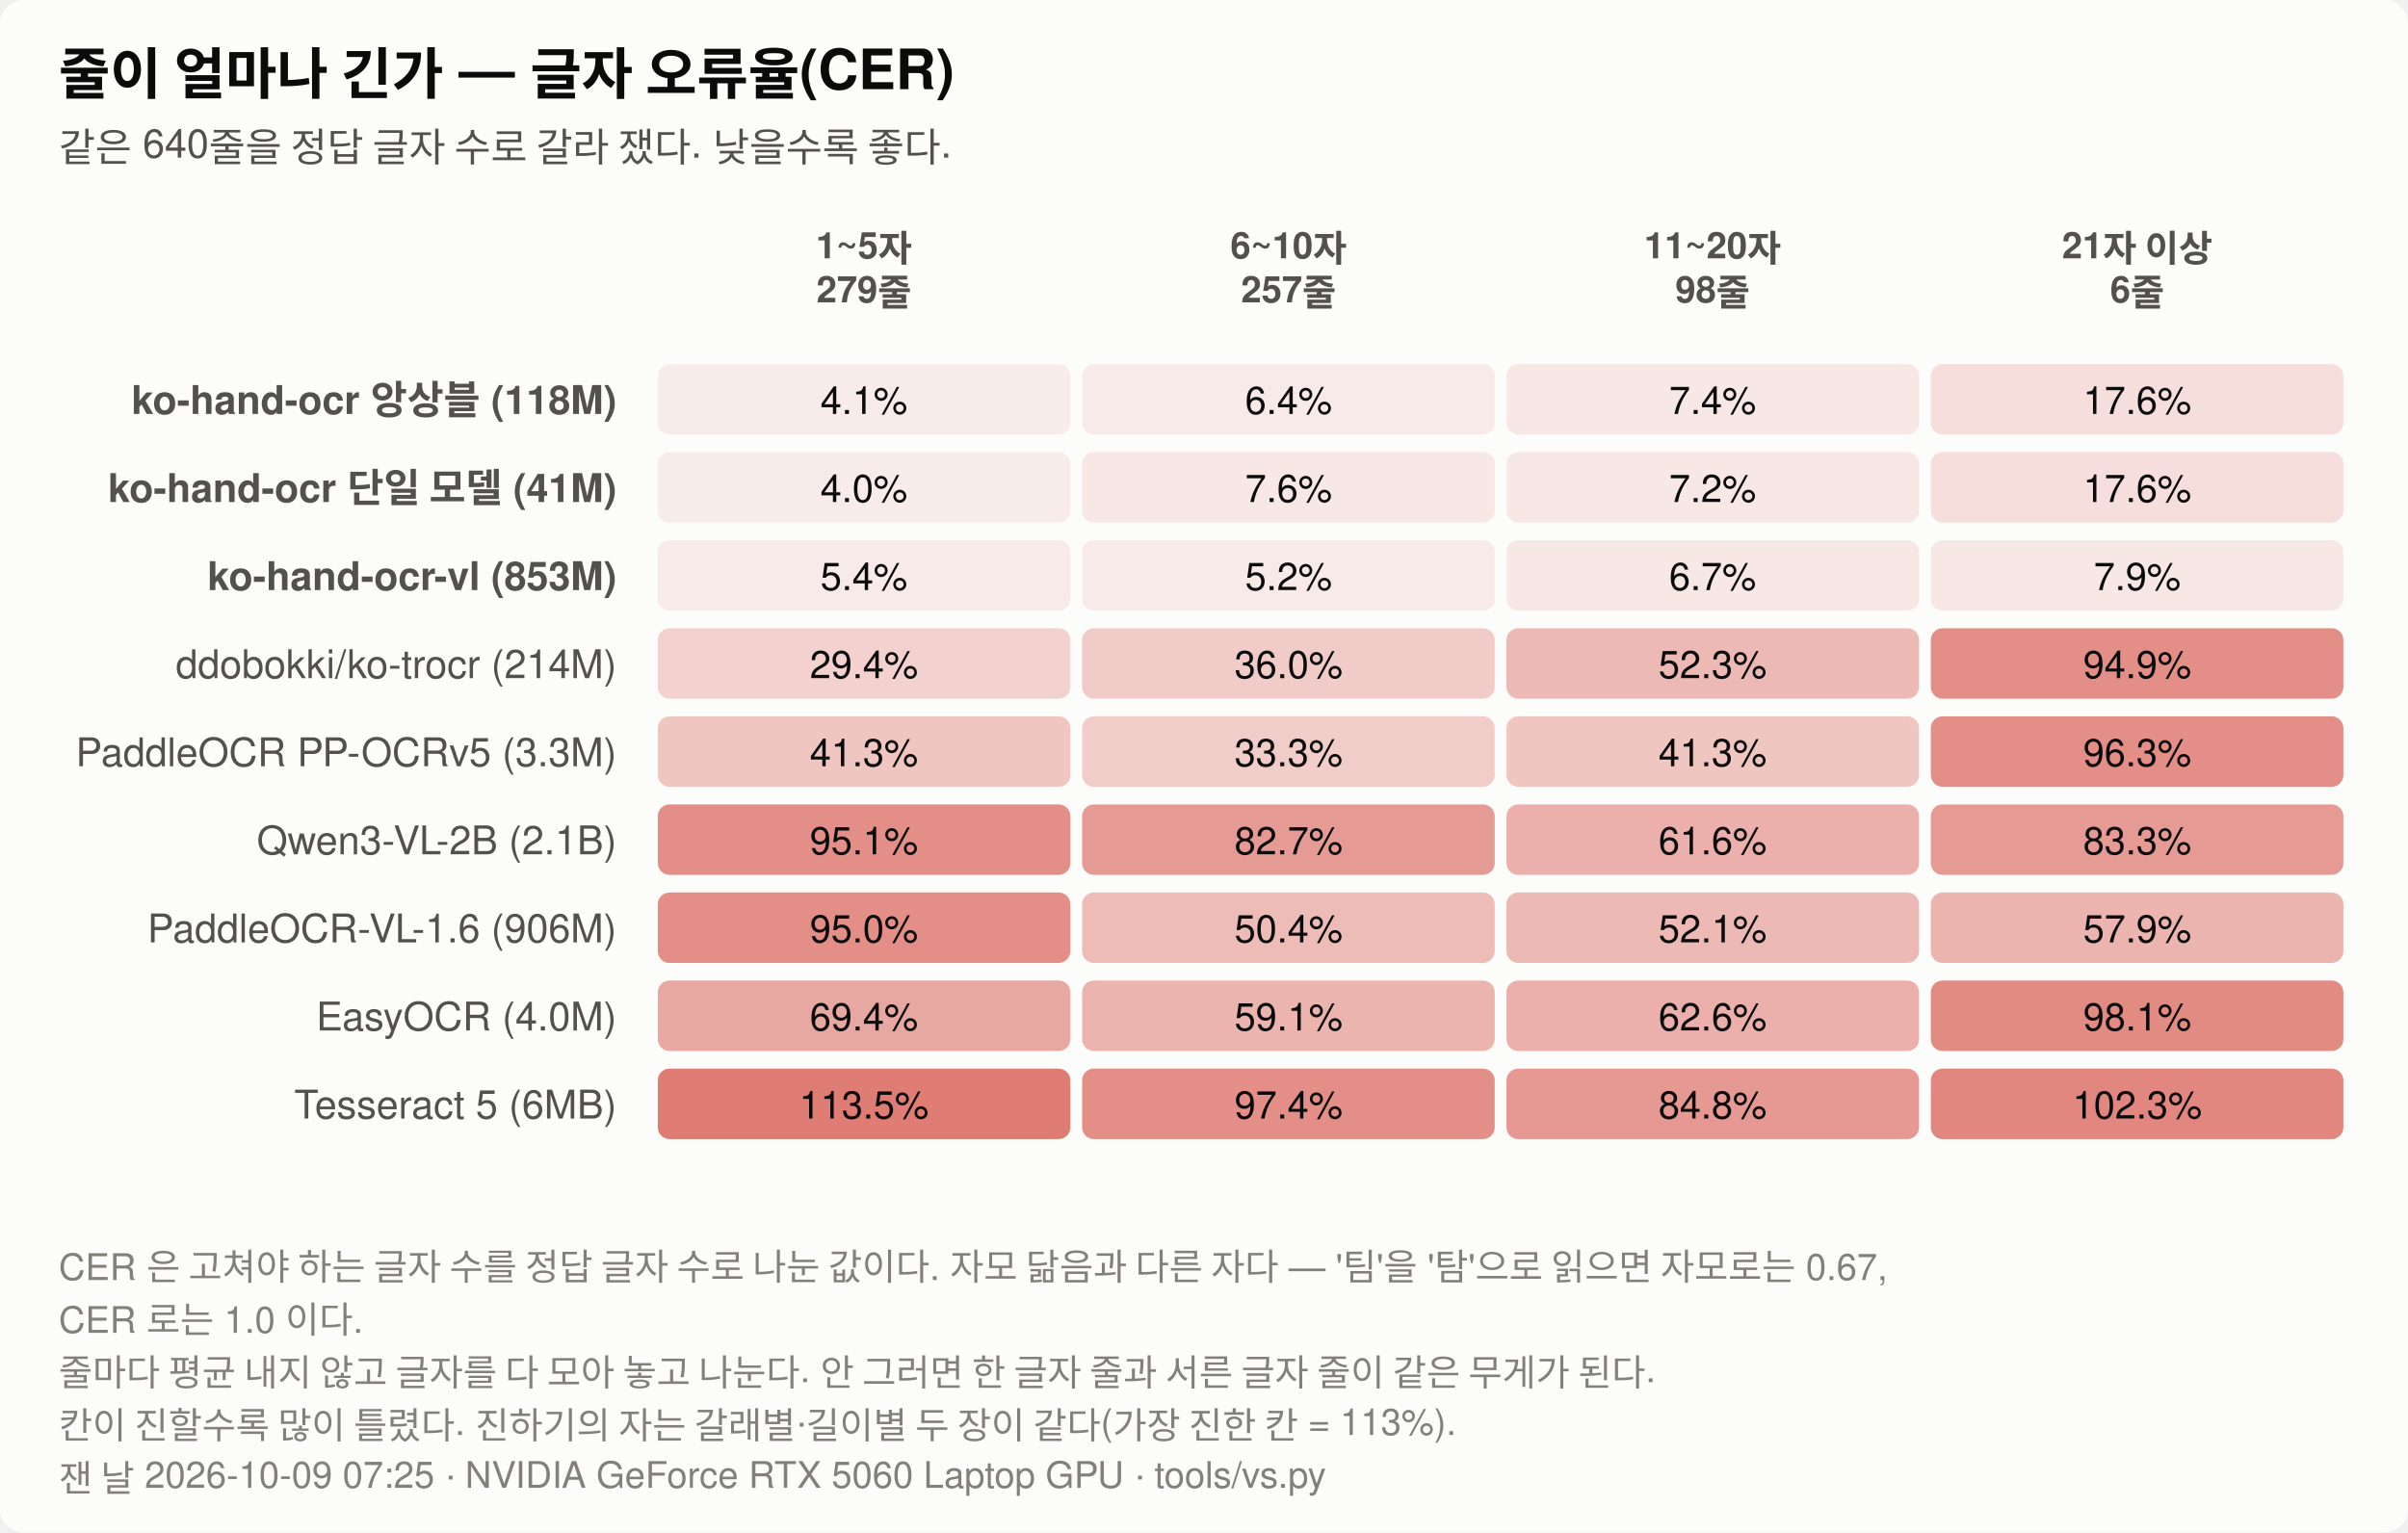
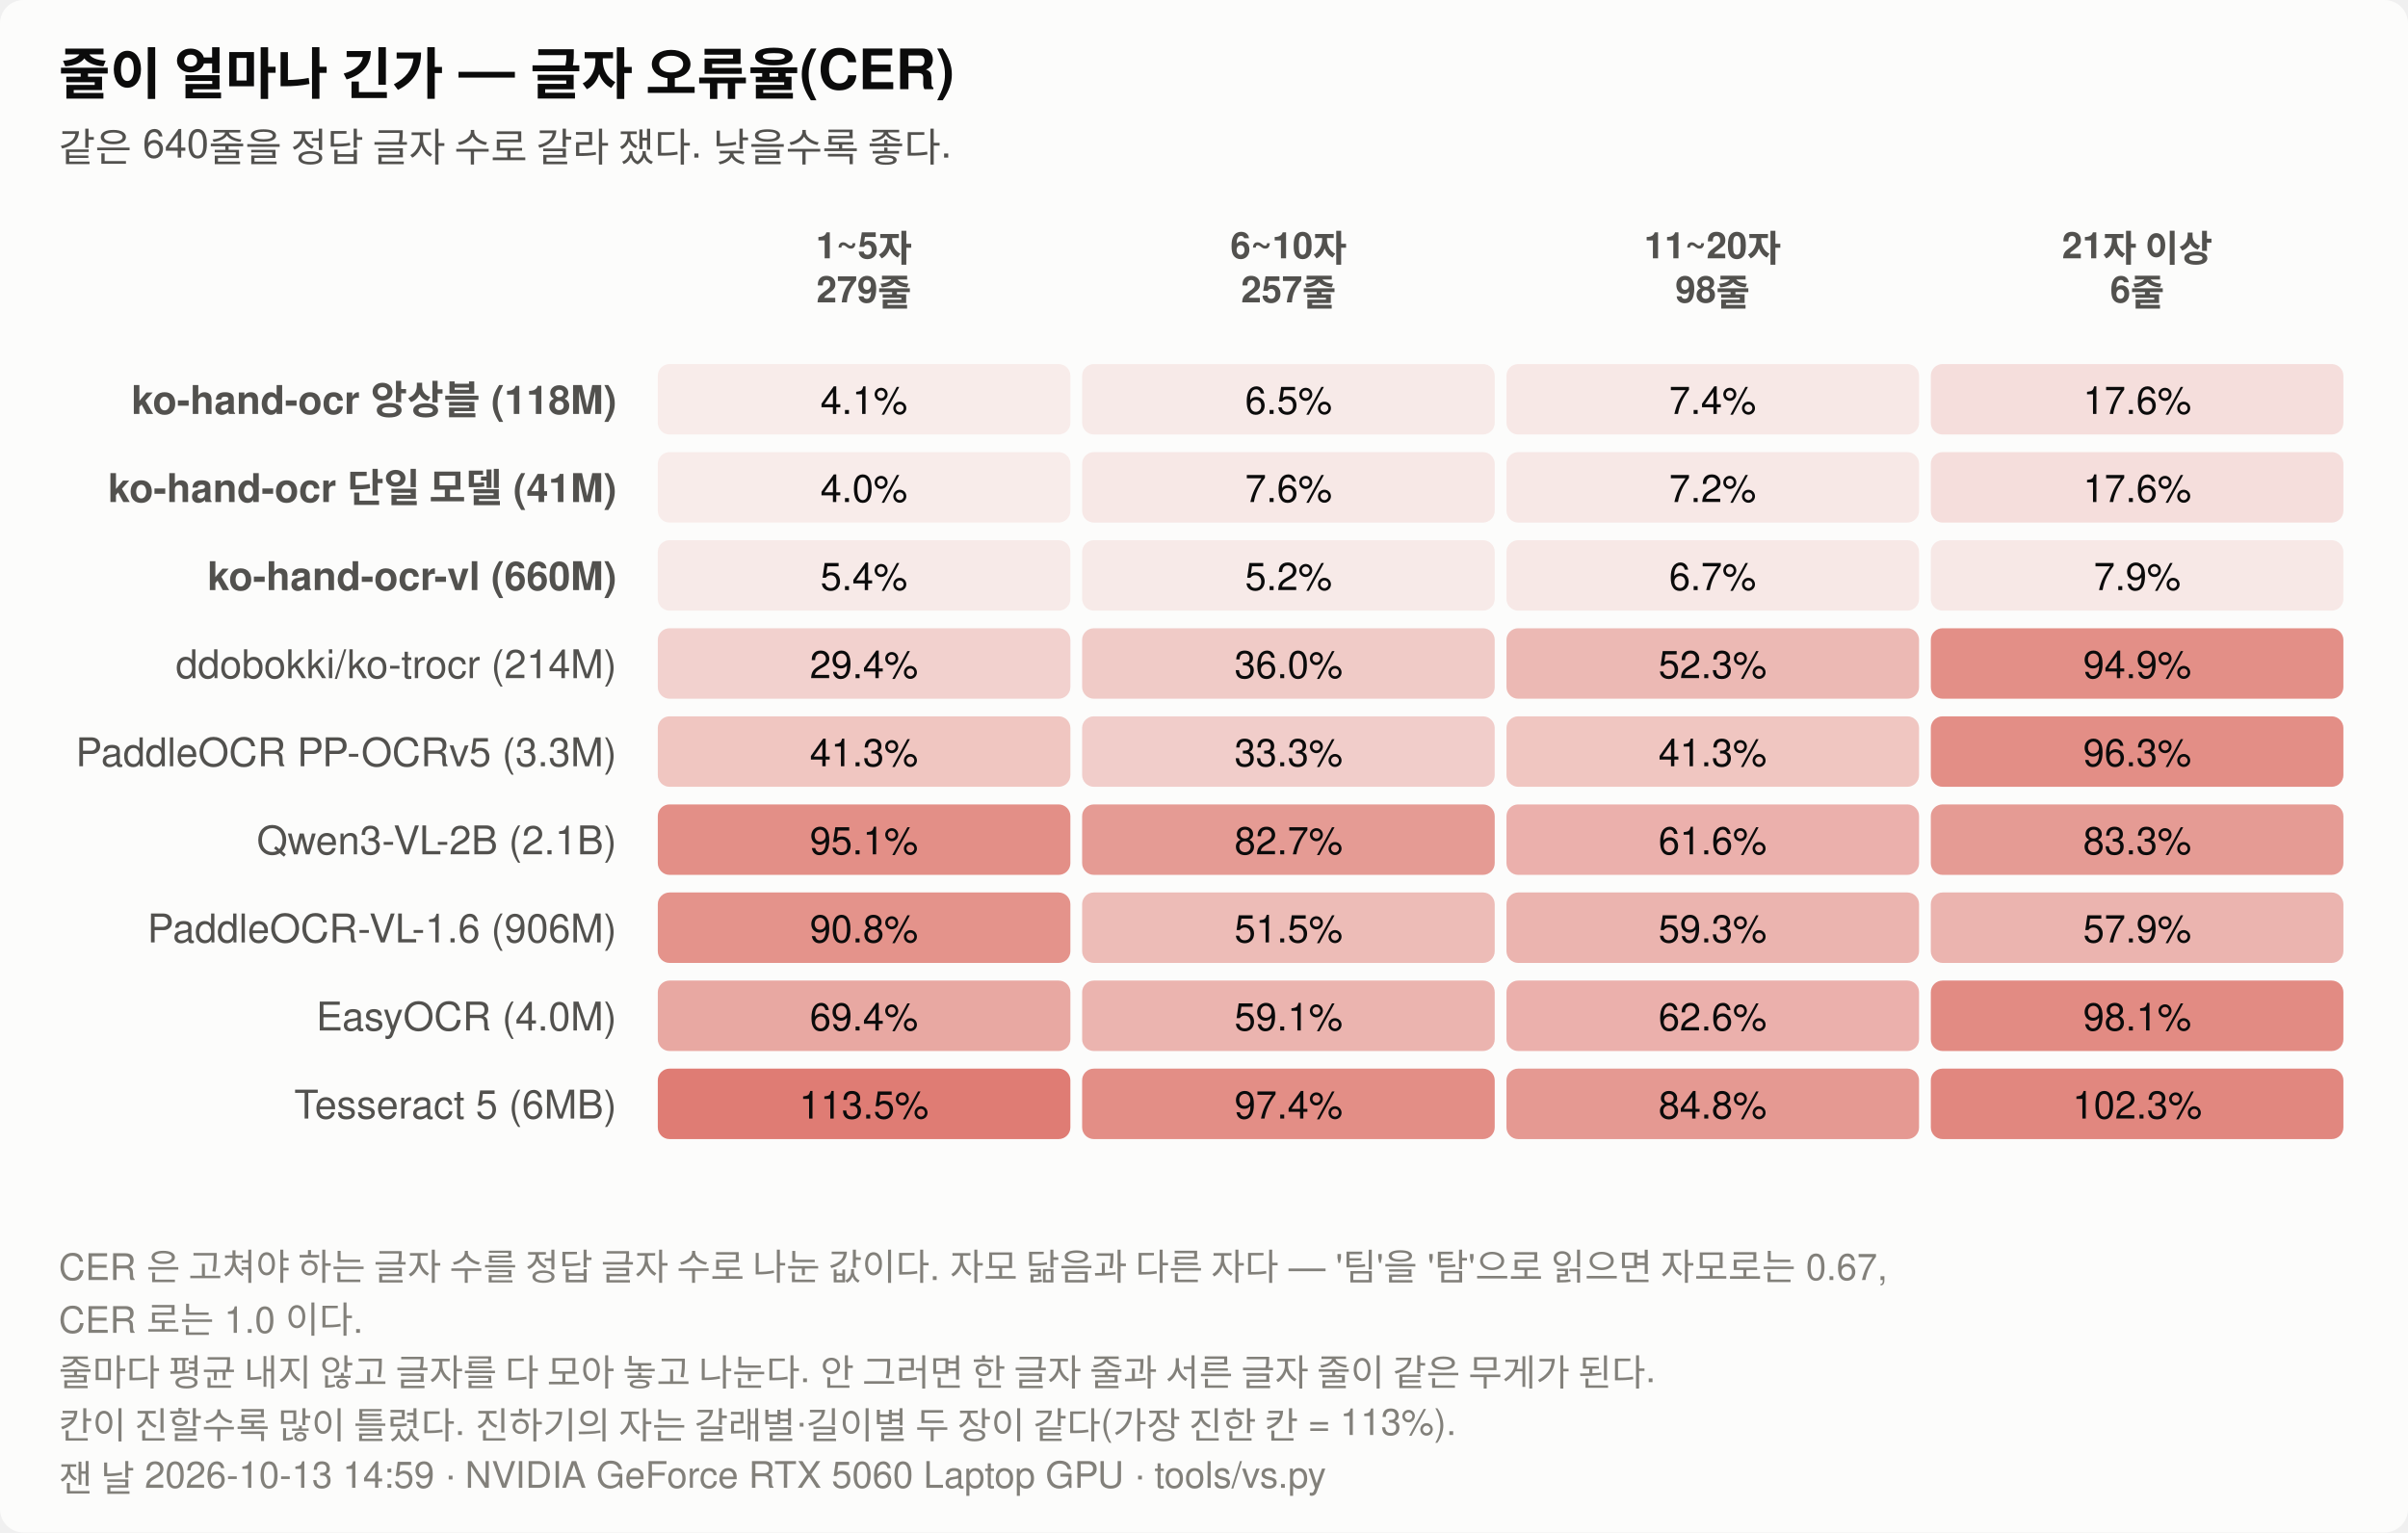
- <svg xmlns="http://www.w3.org/2000/svg" viewBox="0 0 820 522" width="820" height="522" role="img" aria-label="Character error rate by line length. Lower is better. 1~5자: ko-hand-ocr 앙상블 4 percent, ko-hand-ocr 단일 모델 4 percent, ko-hand-ocr-vl 5 percent, ddobokki/ko-trocr 29 percent, PaddleOCR PP-OCRv5 41 percent, Qwen3-VL-2B 95 percent, PaddleOCR-VL-1.6 95 percent, EasyOCR 69 percent, Tesseract 5 113 percent. 6~10자: ko-hand-ocr 앙상블 6 percent, ko-hand-ocr 단일 모델 8 percent, ko-hand-ocr-vl 5 percent, ddobokki/ko-trocr 36 percent, PaddleOCR PP-OCRv5 33 percent, Qwen3-VL-2B 83 percent, PaddleOCR-VL-1.6 50 percent, EasyOCR 59 percent, Tesseract 5 97 percent. 11~20자: ko-hand-ocr 앙상블 7 percent, ko-hand-ocr 단일 모델 7 percent, ko-hand-ocr-vl 7 percent, ddobokki/ko-trocr 52 percent, PaddleOCR PP-OCRv5 41 percent, Qwen3-VL-2B 62 percent, PaddleOCR-VL-1.6 52 percent, EasyOCR 63 percent, Tesseract 5 85 percent. 21자 이상: ko-hand-ocr 앙상블 18 percent, ko-hand-ocr 단일 모델 18 percent, ko-hand-ocr-vl 8 percent, ddobokki/ko-trocr 95 percent, PaddleOCR PP-OCRv5 96 percent, Qwen3-VL-2B 83 percent, PaddleOCR-VL-1.6 58 percent, EasyOCR 98 percent, Tesseract 5 102 percent.">
+ <svg xmlns="http://www.w3.org/2000/svg" viewBox="0 0 820 522" width="820" height="522" role="img" aria-label="Character error rate by line length. Lower is better. 1~5자: ko-hand-ocr 앙상블 4 percent, ko-hand-ocr 단일 모델 4 percent, ko-hand-ocr-vl 5 percent, ddobokki/ko-trocr 29 percent, PaddleOCR PP-OCRv5 41 percent, Qwen3-VL-2B 95 percent, PaddleOCR-VL-1.6 91 percent, EasyOCR 69 percent, Tesseract 5 113 percent. 6~10자: ko-hand-ocr 앙상블 6 percent, ko-hand-ocr 단일 모델 8 percent, ko-hand-ocr-vl 5 percent, ddobokki/ko-trocr 36 percent, PaddleOCR PP-OCRv5 33 percent, Qwen3-VL-2B 83 percent, PaddleOCR-VL-1.6 52 percent, EasyOCR 59 percent, Tesseract 5 97 percent. 11~20자: ko-hand-ocr 앙상블 7 percent, ko-hand-ocr 단일 모델 7 percent, ko-hand-ocr-vl 7 percent, ddobokki/ko-trocr 52 percent, PaddleOCR PP-OCRv5 41 percent, Qwen3-VL-2B 62 percent, PaddleOCR-VL-1.6 59 percent, EasyOCR 63 percent, Tesseract 5 85 percent. 21자 이상: ko-hand-ocr 앙상블 18 percent, ko-hand-ocr 단일 모델 18 percent, ko-hand-ocr-vl 8 percent, ddobokki/ko-trocr 95 percent, PaddleOCR PP-OCRv5 96 percent, Qwen3-VL-2B 83 percent, PaddleOCR-VL-1.6 58 percent, EasyOCR 98 percent, Tesseract 5 102 percent.">
  <style>
  .surface{fill:#fcfcfb}
  .ink{fill:#0b0b0b}
  .ink2{fill:#52514e}
  .ink3{fill:#82807a}
  .s0{fill:#2a78d6}
  .s1{fill:#eb6834}
  .s2{fill:#8a8880}
  .s3{fill:#1a9e77}
  .grid{stroke:#e3e2de;stroke-width:1}
  .rule{stroke:#cdccc6;stroke-width:1}
  .heat{fill:#cf3a2e}
  text{font-family:-apple-system,BlinkMacSystemFont,"Segoe UI",Helvetica,Arial,sans-serif}
  @media (prefers-color-scheme: dark){
    .surface{fill:#1a1a19}
    .ink{fill:#ffffff}
    .ink2{fill:#c3c2b7}
    .ink3{fill:#8e8c84}
    .s0{fill:#3987e5}
    .s1{fill:#d95926}
    .s2{fill:#7c7a73}
    .s3{fill:#2bb58c}
    .grid{stroke:#3a3a38}
    .rule{stroke:#4a4946}
    .heat{fill:#ff6b5e}
  }
</style>
  <rect class="surface" width="820" height="522" rx="8" />
  <text class="ink" x="20" y="32" font-size="19" font-weight="600">줄이 얼마나 긴가 — 글자 오류율(CER)</text>
  <text class="ink2" x="20" y="55" font-size="13.5">같은 640줄을 정답 글자 수로 갈라 쟀다. 낮을수록 좋다.</text>
  <text class="ink2" x="294.2" y="88.0" font-size="12.5" font-weight="600" text-anchor="middle">1~5자</text>
  <text class="ink2" x="294.2" y="103.0" font-size="12.5" font-weight="600" text-anchor="middle">279줄</text>
  <text class="ink2" x="438.8" y="88.0" font-size="12.5" font-weight="600" text-anchor="middle">6~10자</text>
  <text class="ink2" x="438.8" y="103.0" font-size="12.5" font-weight="600" text-anchor="middle">257줄</text>
  <text class="ink2" x="583.2" y="88.0" font-size="12.5" font-weight="600" text-anchor="middle">11~20자</text>
  <text class="ink2" x="583.2" y="103.0" font-size="12.5" font-weight="600" text-anchor="middle">98줄</text>
  <text class="ink2" x="727.8" y="88.0" font-size="12.5" font-weight="600" text-anchor="middle">21자 이상</text>
  <text class="ink2" x="727.8" y="103.0" font-size="12.5" font-weight="600" text-anchor="middle">6줄</text>
  <text class="ink2" x="210" y="141.0" font-size="13.5" font-weight="600" text-anchor="end">ko-hand-ocr 앙상블 (118M)</text>
  <rect class="heat" x="224.0" y="124.0" width="140.5" height="24" rx="4" fill-opacity="0.08" />
  <text class="ink" x="294.2" y="141.0" font-size="13" text-anchor="middle">4.1%</text>
  <rect class="heat" x="368.5" y="124.0" width="140.5" height="24" rx="4" fill-opacity="0.09" />
-   <text class="ink" x="438.8" y="141.0" font-size="13" text-anchor="middle">6.4%</text>
+   <text class="ink" x="438.8" y="141.0" font-size="13" text-anchor="middle">6.5%</text>
  <rect class="heat" x="513.0" y="124.0" width="140.5" height="24" rx="4" fill-opacity="0.10" />
  <text class="ink" x="583.2" y="141.0" font-size="13" text-anchor="middle">7.4%</text>
  <rect class="heat" x="657.5" y="124.0" width="140.5" height="24" rx="4" fill-opacity="0.15" />
  <text class="ink" x="727.8" y="141.0" font-size="13" text-anchor="middle">17.6%</text>
  <text class="ink2" x="210" y="171.0" font-size="13.5" font-weight="600" text-anchor="end">ko-hand-ocr 단일 모델 (41M)</text>
  <rect class="heat" x="224.0" y="154.0" width="140.5" height="24" rx="4" fill-opacity="0.08" />
  <text class="ink" x="294.2" y="171.0" font-size="13" text-anchor="middle">4.0%</text>
  <rect class="heat" x="368.5" y="154.0" width="140.5" height="24" rx="4" fill-opacity="0.10" />
  <text class="ink" x="438.8" y="171.0" font-size="13" text-anchor="middle">7.6%</text>
  <rect class="heat" x="513.0" y="154.0" width="140.5" height="24" rx="4" fill-opacity="0.10" />
  <text class="ink" x="583.2" y="171.0" font-size="13" text-anchor="middle">7.2%</text>
  <rect class="heat" x="657.5" y="154.0" width="140.5" height="24" rx="4" fill-opacity="0.15" />
  <text class="ink" x="727.8" y="171.0" font-size="13" text-anchor="middle">17.6%</text>
-   <text class="ink2" x="210" y="201.0" font-size="13.5" font-weight="600" text-anchor="end">ko-hand-ocr-vl (853M)</text>
+   <text class="ink2" x="210" y="201.0" font-size="13.5" font-weight="600" text-anchor="end">ko-hand-ocr-vl (660M)</text>
  <rect class="heat" x="224.0" y="184.0" width="140.5" height="24" rx="4" fill-opacity="0.09" />
  <text class="ink" x="294.2" y="201.0" font-size="13" text-anchor="middle">5.4%</text>
  <rect class="heat" x="368.5" y="184.0" width="140.5" height="24" rx="4" fill-opacity="0.09" />
  <text class="ink" x="438.8" y="201.0" font-size="13" text-anchor="middle">5.2%</text>
  <rect class="heat" x="513.0" y="184.0" width="140.5" height="24" rx="4" fill-opacity="0.10" />
  <text class="ink" x="583.2" y="201.0" font-size="13" text-anchor="middle">6.7%</text>
  <rect class="heat" x="657.5" y="184.0" width="140.5" height="24" rx="4" fill-opacity="0.10" />
  <text class="ink" x="727.8" y="201.0" font-size="13" text-anchor="middle">7.9%</text>
  <text class="ink2" x="210" y="231.0" font-size="13.5" font-weight="400" text-anchor="end">ddobokki/ko-trocr (214M)</text>
  <rect class="heat" x="224.0" y="214.0" width="140.5" height="24" rx="4" fill-opacity="0.22" />
  <text class="ink" x="294.2" y="231.0" font-size="13" text-anchor="middle">29.4%</text>
  <rect class="heat" x="368.5" y="214.0" width="140.5" height="24" rx="4" fill-opacity="0.25" />
  <text class="ink" x="438.8" y="231.0" font-size="13" text-anchor="middle">36.0%</text>
  <rect class="heat" x="513.0" y="214.0" width="140.5" height="24" rx="4" fill-opacity="0.34" />
  <text class="ink" x="583.2" y="231.0" font-size="13" text-anchor="middle">52.3%</text>
  <rect class="heat" x="657.5" y="214.0" width="140.5" height="24" rx="4" fill-opacity="0.56" />
  <text class="ink" x="727.8" y="231.0" font-size="13" text-anchor="middle">94.9%</text>
  <text class="ink2" x="210" y="261.0" font-size="13.5" font-weight="400" text-anchor="end">PaddleOCR PP-OCRv5 (3.3M)</text>
  <rect class="heat" x="224.0" y="244.0" width="140.5" height="24" rx="4" fill-opacity="0.28" />
  <text class="ink" x="294.2" y="261.0" font-size="13" text-anchor="middle">41.3%</text>
  <rect class="heat" x="368.5" y="244.0" width="140.5" height="24" rx="4" fill-opacity="0.24" />
  <text class="ink" x="438.8" y="261.0" font-size="13" text-anchor="middle">33.3%</text>
  <rect class="heat" x="513.0" y="244.0" width="140.5" height="24" rx="4" fill-opacity="0.28" />
  <text class="ink" x="583.2" y="261.0" font-size="13" text-anchor="middle">41.3%</text>
  <rect class="heat" x="657.5" y="244.0" width="140.5" height="24" rx="4" fill-opacity="0.57" />
  <text class="ink" x="727.8" y="261.0" font-size="13" text-anchor="middle">96.3%</text>
  <text class="ink2" x="210" y="291.0" font-size="13.5" font-weight="400" text-anchor="end">Qwen3-VL-2B (2.1B)</text>
  <rect class="heat" x="224.0" y="274.0" width="140.5" height="24" rx="4" fill-opacity="0.56" />
  <text class="ink" x="294.2" y="291.0" font-size="13" text-anchor="middle">95.1%</text>
  <rect class="heat" x="368.5" y="274.0" width="140.5" height="24" rx="4" fill-opacity="0.50" />
  <text class="ink" x="438.8" y="291.0" font-size="13" text-anchor="middle">82.7%</text>
  <rect class="heat" x="513.0" y="274.0" width="140.5" height="24" rx="4" fill-opacity="0.39" />
  <text class="ink" x="583.2" y="291.0" font-size="13" text-anchor="middle">61.6%</text>
  <rect class="heat" x="657.5" y="274.0" width="140.5" height="24" rx="4" fill-opacity="0.50" />
  <text class="ink" x="727.8" y="291.0" font-size="13" text-anchor="middle">83.3%</text>
  <text class="ink2" x="210" y="321.0" font-size="13.5" font-weight="400" text-anchor="end">PaddleOCR-VL-1.6 (906M)</text>
-   <rect class="heat" x="224.0" y="304.0" width="140.5" height="24" rx="4" fill-opacity="0.56" />
-   <text class="ink" x="294.2" y="321.0" font-size="13" text-anchor="middle">95.0%</text>
+   <rect class="heat" x="224.0" y="304.0" width="140.5" height="24" rx="4" fill-opacity="0.54" />
+   <text class="ink" x="294.2" y="321.0" font-size="13" text-anchor="middle">90.8%</text>
  <rect class="heat" x="368.5" y="304.0" width="140.5" height="24" rx="4" fill-opacity="0.33" />
-   <text class="ink" x="438.8" y="321.0" font-size="13" text-anchor="middle">50.4%</text>
-   <rect class="heat" x="513.0" y="304.0" width="140.5" height="24" rx="4" fill-opacity="0.34" />
-   <text class="ink" x="583.2" y="321.0" font-size="13" text-anchor="middle">52.1%</text>
+   <text class="ink" x="438.8" y="321.0" font-size="13" text-anchor="middle">51.5%</text>
+   <rect class="heat" x="513.0" y="304.0" width="140.5" height="24" rx="4" fill-opacity="0.37" />
+   <text class="ink" x="583.2" y="321.0" font-size="13" text-anchor="middle">59.3%</text>
  <rect class="heat" x="657.5" y="304.0" width="140.5" height="24" rx="4" fill-opacity="0.37" />
  <text class="ink" x="727.8" y="321.0" font-size="13" text-anchor="middle">57.9%</text>
  <text class="ink2" x="210" y="351.0" font-size="13.5" font-weight="400" text-anchor="end">EasyOCR (4.0M)</text>
  <rect class="heat" x="224.0" y="334.0" width="140.5" height="24" rx="4" fill-opacity="0.43" />
  <text class="ink" x="294.2" y="351.0" font-size="13" text-anchor="middle">69.4%</text>
  <rect class="heat" x="368.5" y="334.0" width="140.5" height="24" rx="4" fill-opacity="0.37" />
  <text class="ink" x="438.8" y="351.0" font-size="13" text-anchor="middle">59.1%</text>
  <rect class="heat" x="513.0" y="334.0" width="140.5" height="24" rx="4" fill-opacity="0.39" />
  <text class="ink" x="583.2" y="351.0" font-size="13" text-anchor="middle">62.6%</text>
  <rect class="heat" x="657.5" y="334.0" width="140.5" height="24" rx="4" fill-opacity="0.58" />
  <text class="ink" x="727.8" y="351.0" font-size="13" text-anchor="middle">98.1%</text>
  <text class="ink2" x="210" y="381.0" font-size="13.5" font-weight="400" text-anchor="end">Tesseract 5 (6MB)</text>
  <rect class="heat" x="224.0" y="364.0" width="140.5" height="24" rx="4" fill-opacity="0.66" />
  <text class="ink" x="294.2" y="381.0" font-size="13" text-anchor="middle">113.5%</text>
  <rect class="heat" x="368.5" y="364.0" width="140.5" height="24" rx="4" fill-opacity="0.57" />
  <text class="ink" x="438.8" y="381.0" font-size="13" text-anchor="middle">97.4%</text>
  <rect class="heat" x="513.0" y="364.0" width="140.5" height="24" rx="4" fill-opacity="0.51" />
  <text class="ink" x="583.2" y="381.0" font-size="13" text-anchor="middle">84.8%</text>
  <rect class="heat" x="657.5" y="364.0" width="140.5" height="24" rx="4" fill-opacity="0.60" />
  <text class="ink" x="727.8" y="381.0" font-size="13" text-anchor="middle">102.3%</text>
  <text class="ink3" x="20" y="436" font-size="12.5">CER 은 고쳐야 하는 글자 수를 정답 글자 수로 나눈 값이다. 자모 닮음과 다른 자다 — '팀'을 '탐'으로 읽으면 자모로는 0.67,</text>
  <text class="ink3" x="20" y="454" font-size="12.5">CER 로는 1.0 이다.</text>
  <text class="ink3" x="20" y="472" font-size="12.5">줄마다 평균 내지 않고 글자를 다 모아 놓고 나눈다. 안 그러면 한 글자 줄과 서른 글자 줄이 같은 무게가 된다.</text>
  <text class="ink3" x="20" y="490" font-size="12.5">칸이 진할수록 많이 틀렸다. 진하기의 자는 갈래별·길이별 두 장이 같다(가장 진한 칸 = 113%).</text>
-   <text class="ink3" x="20" y="508" font-size="12.5">잰 날 2026-10-09 07:25 · NVIDIA GeForce RTX 5060 Laptop GPU · tools/vs.py</text>
+   <text class="ink3" x="20" y="508" font-size="12.5">잰 날 2026-10-13 14:59 · NVIDIA GeForce RTX 5060 Laptop GPU · tools/vs.py</text>
</svg>
